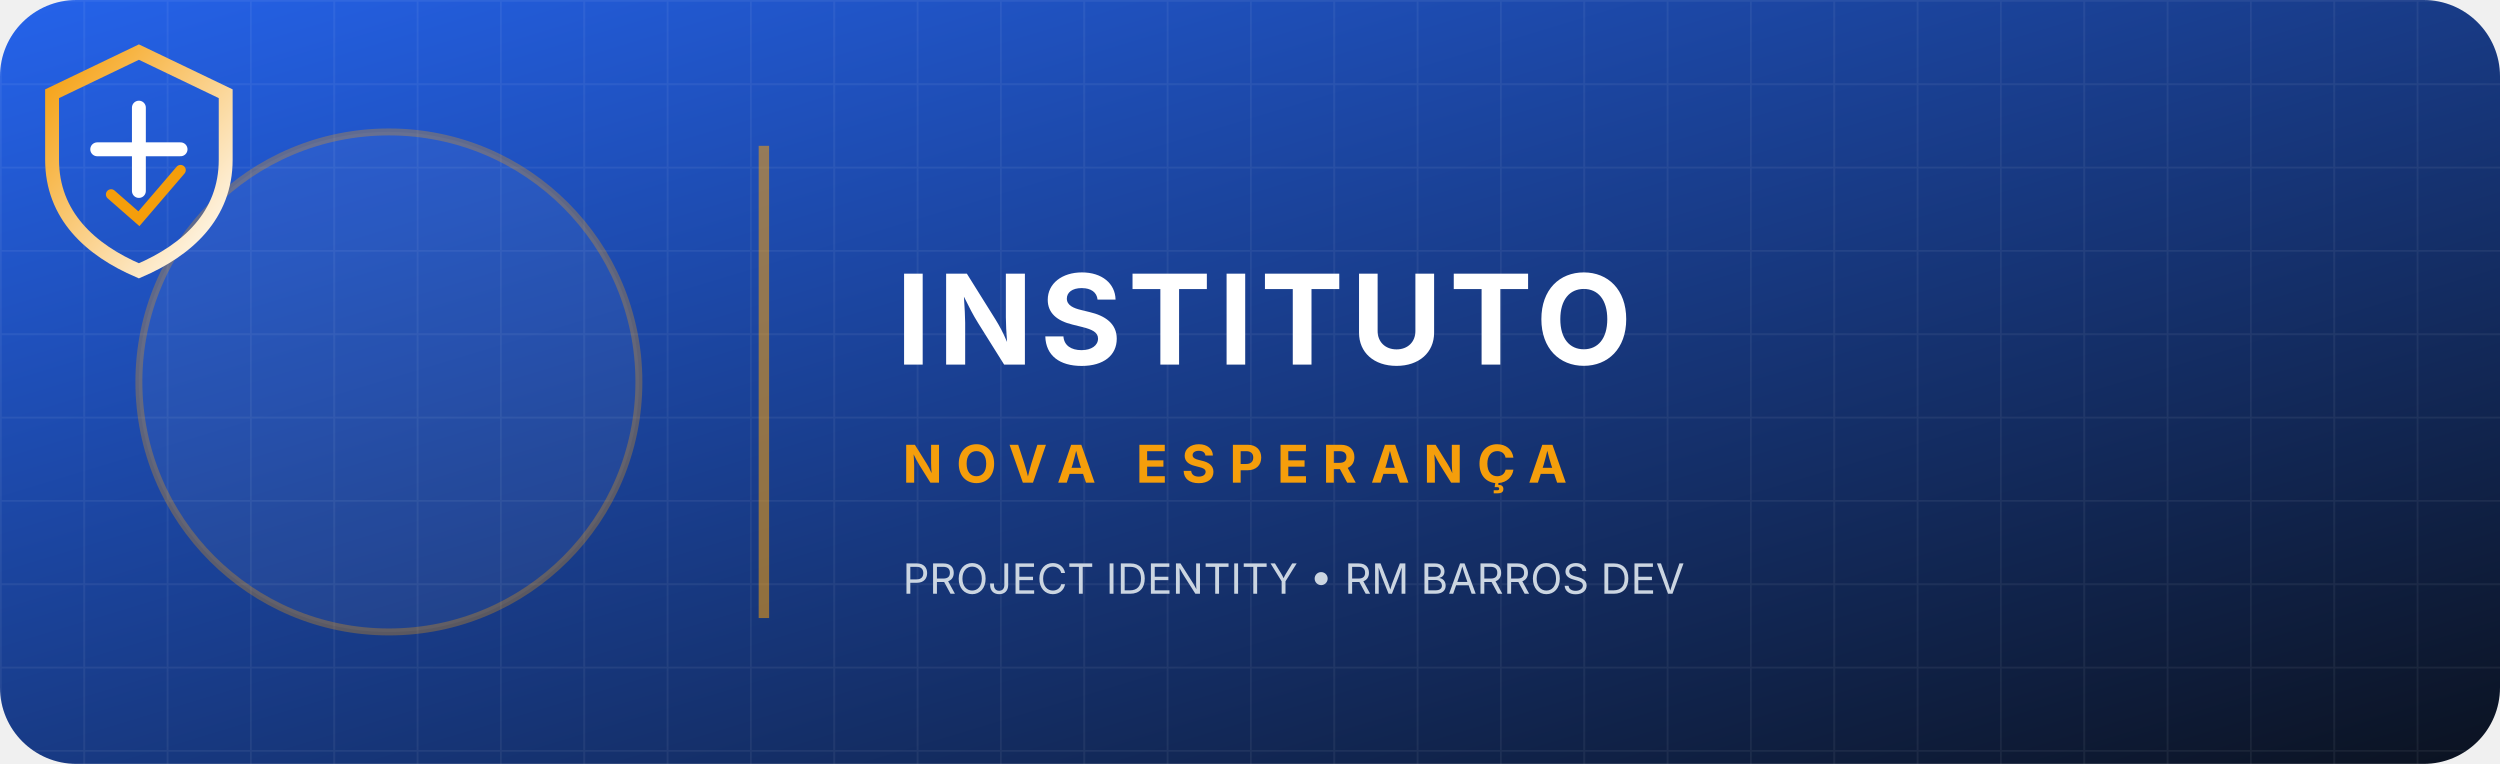
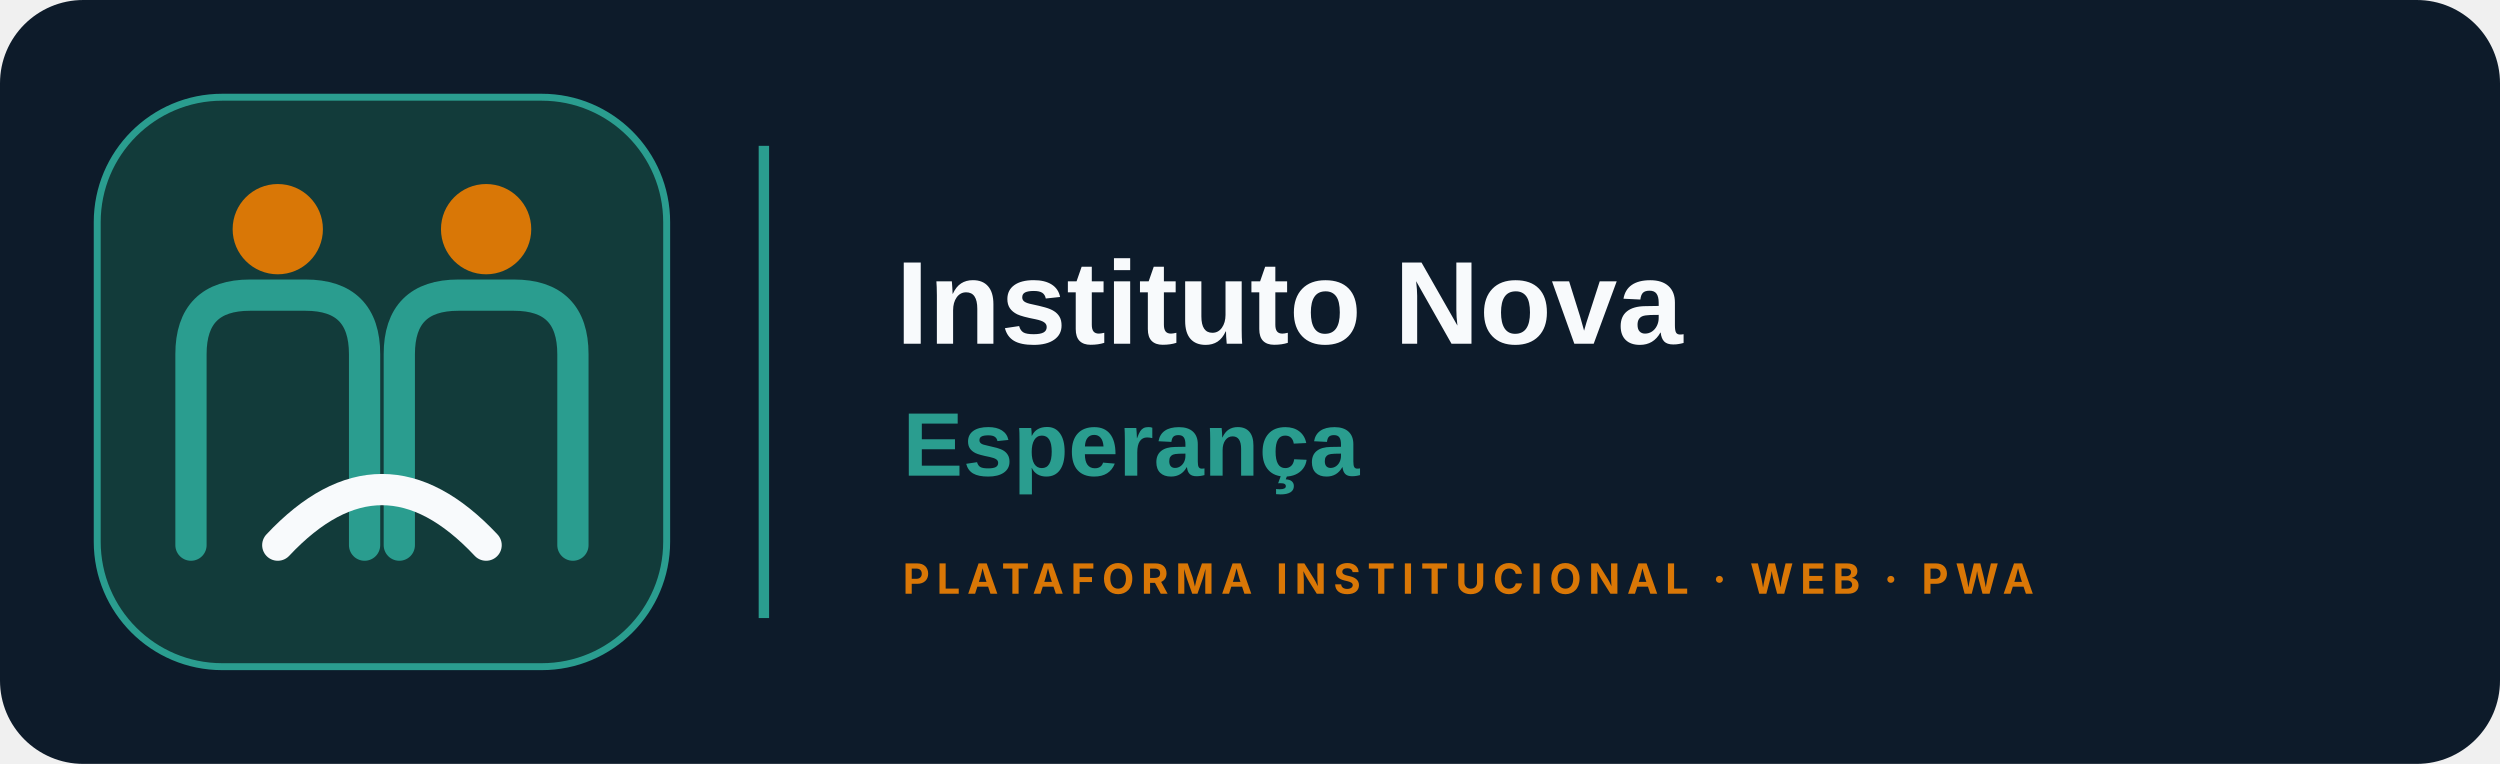
<svg xmlns="http://www.w3.org/2000/svg" width="720" height="220" viewBox="0 0 720 220" role="img" aria-labelledby="title desc">
-   <defs>
-     <linearGradient id="bg" x1="0" y1="0" x2="1" y2="1">
-       <stop stop-color="#2563EB" />
-       <stop offset="1" stop-color="#0B1220" />
-     </linearGradient>
-     <linearGradient id="a" x1="0" y1="0" x2="1" y2="1">
-       <stop stop-color="#F59E0B" />
-       <stop offset="1" stop-color="#FFFFFF" />
-     </linearGradient>
-     <pattern id="g" width="24" height="24" patternUnits="userSpaceOnUse">
-       <path d="M24 0H0V24" fill="none" stroke="#fff" stroke-opacity=".06" />
-     </pattern>
-   </defs>
-   <rect width="720" height="220" rx="22" fill="url(#bg)" />
-   <rect width="720" height="220" rx="22" fill="url(#g)" />
-   <circle cx="112" cy="110" r="72" fill="#fff" fill-opacity=".045" stroke="#F59E0B" stroke-opacity=".3" stroke-width="2" />
-   <path d="M40 15 65 27v19c0 16-11 26-25 32C26 72 15 62 15 46V27z" fill="none" stroke="url(#a)" stroke-width="4" />
-   <path d="M28 43h24M40 31v24" stroke="#fff" stroke-width="4" stroke-linecap="round" />
-   <path d="m32 56 8 7 12-14" fill="none" stroke="#F59E0B" stroke-width="3" stroke-linecap="round" />
-   <path d="M220 42v136" stroke="#F59E0B" stroke-opacity=".55" stroke-width="3" />
-   <text x="258" y="105" fill="#fff" font-family="Inter,Segoe UI,Arial,sans-serif" font-size="36" font-weight="750" letter-spacing="2">INSTITUTO</text>
-   <text x="260" y="139" fill="#F59E0B" font-family="Inter,Segoe UI,Arial,sans-serif" font-size="15" font-weight="700" letter-spacing="4">NOVA ESPERANÇA</text>
-   <text x="260" y="171" fill="#CBD5E1" font-family="Inter,Segoe UI,Arial,sans-serif" font-size="12">PROJECT IDENTITY • RM BARROS DEV</text>
+   <rect width="720" height="220" rx="24" fill="#0D1B2A" />
+   <rect x="28" y="28" width="164" height="164" rx="36" fill="#123B3A" stroke="#2A9D8F" stroke-width="2" />
+   <path d="M55 157V102Q55 85 72 85H88Q105 85 105 102V157M115 157V102Q115 85 132 85H148Q165 85 165 102V157" fill="none" stroke="#2A9D8F" stroke-width="9" stroke-linecap="round" />
+   <circle cx="80" cy="66" r="13" fill="#D97706" />
+   <circle cx="140" cy="66" r="13" fill="#D97706" />
+   <path d="M80 157Q110 125 140 157" fill="none" stroke="#F8FAFC" stroke-width="9" stroke-linecap="round" />
+   <path d="M220 42V178" stroke="#2A9D8F" stroke-width="3" />
+   <text x="258" y="99" fill="#F8FAFC" font-family="Manrope,Segoe UI,Arial,sans-serif" font-size="34" font-weight="800">Instituto Nova</text>
+   <text x="260" y="137" fill="#2A9D8F" font-family="Manrope,Segoe UI,Arial,sans-serif" font-size="26" font-weight="700">Esperança</text>
+   <text x="260" y="171" fill="#D97706" font-family="Inter,Segoe UI,Arial,sans-serif" font-size="12" font-weight="700" letter-spacing="2">PLATAFORMA INSTITUCIONAL · WEB · PWA</text>
</svg>
